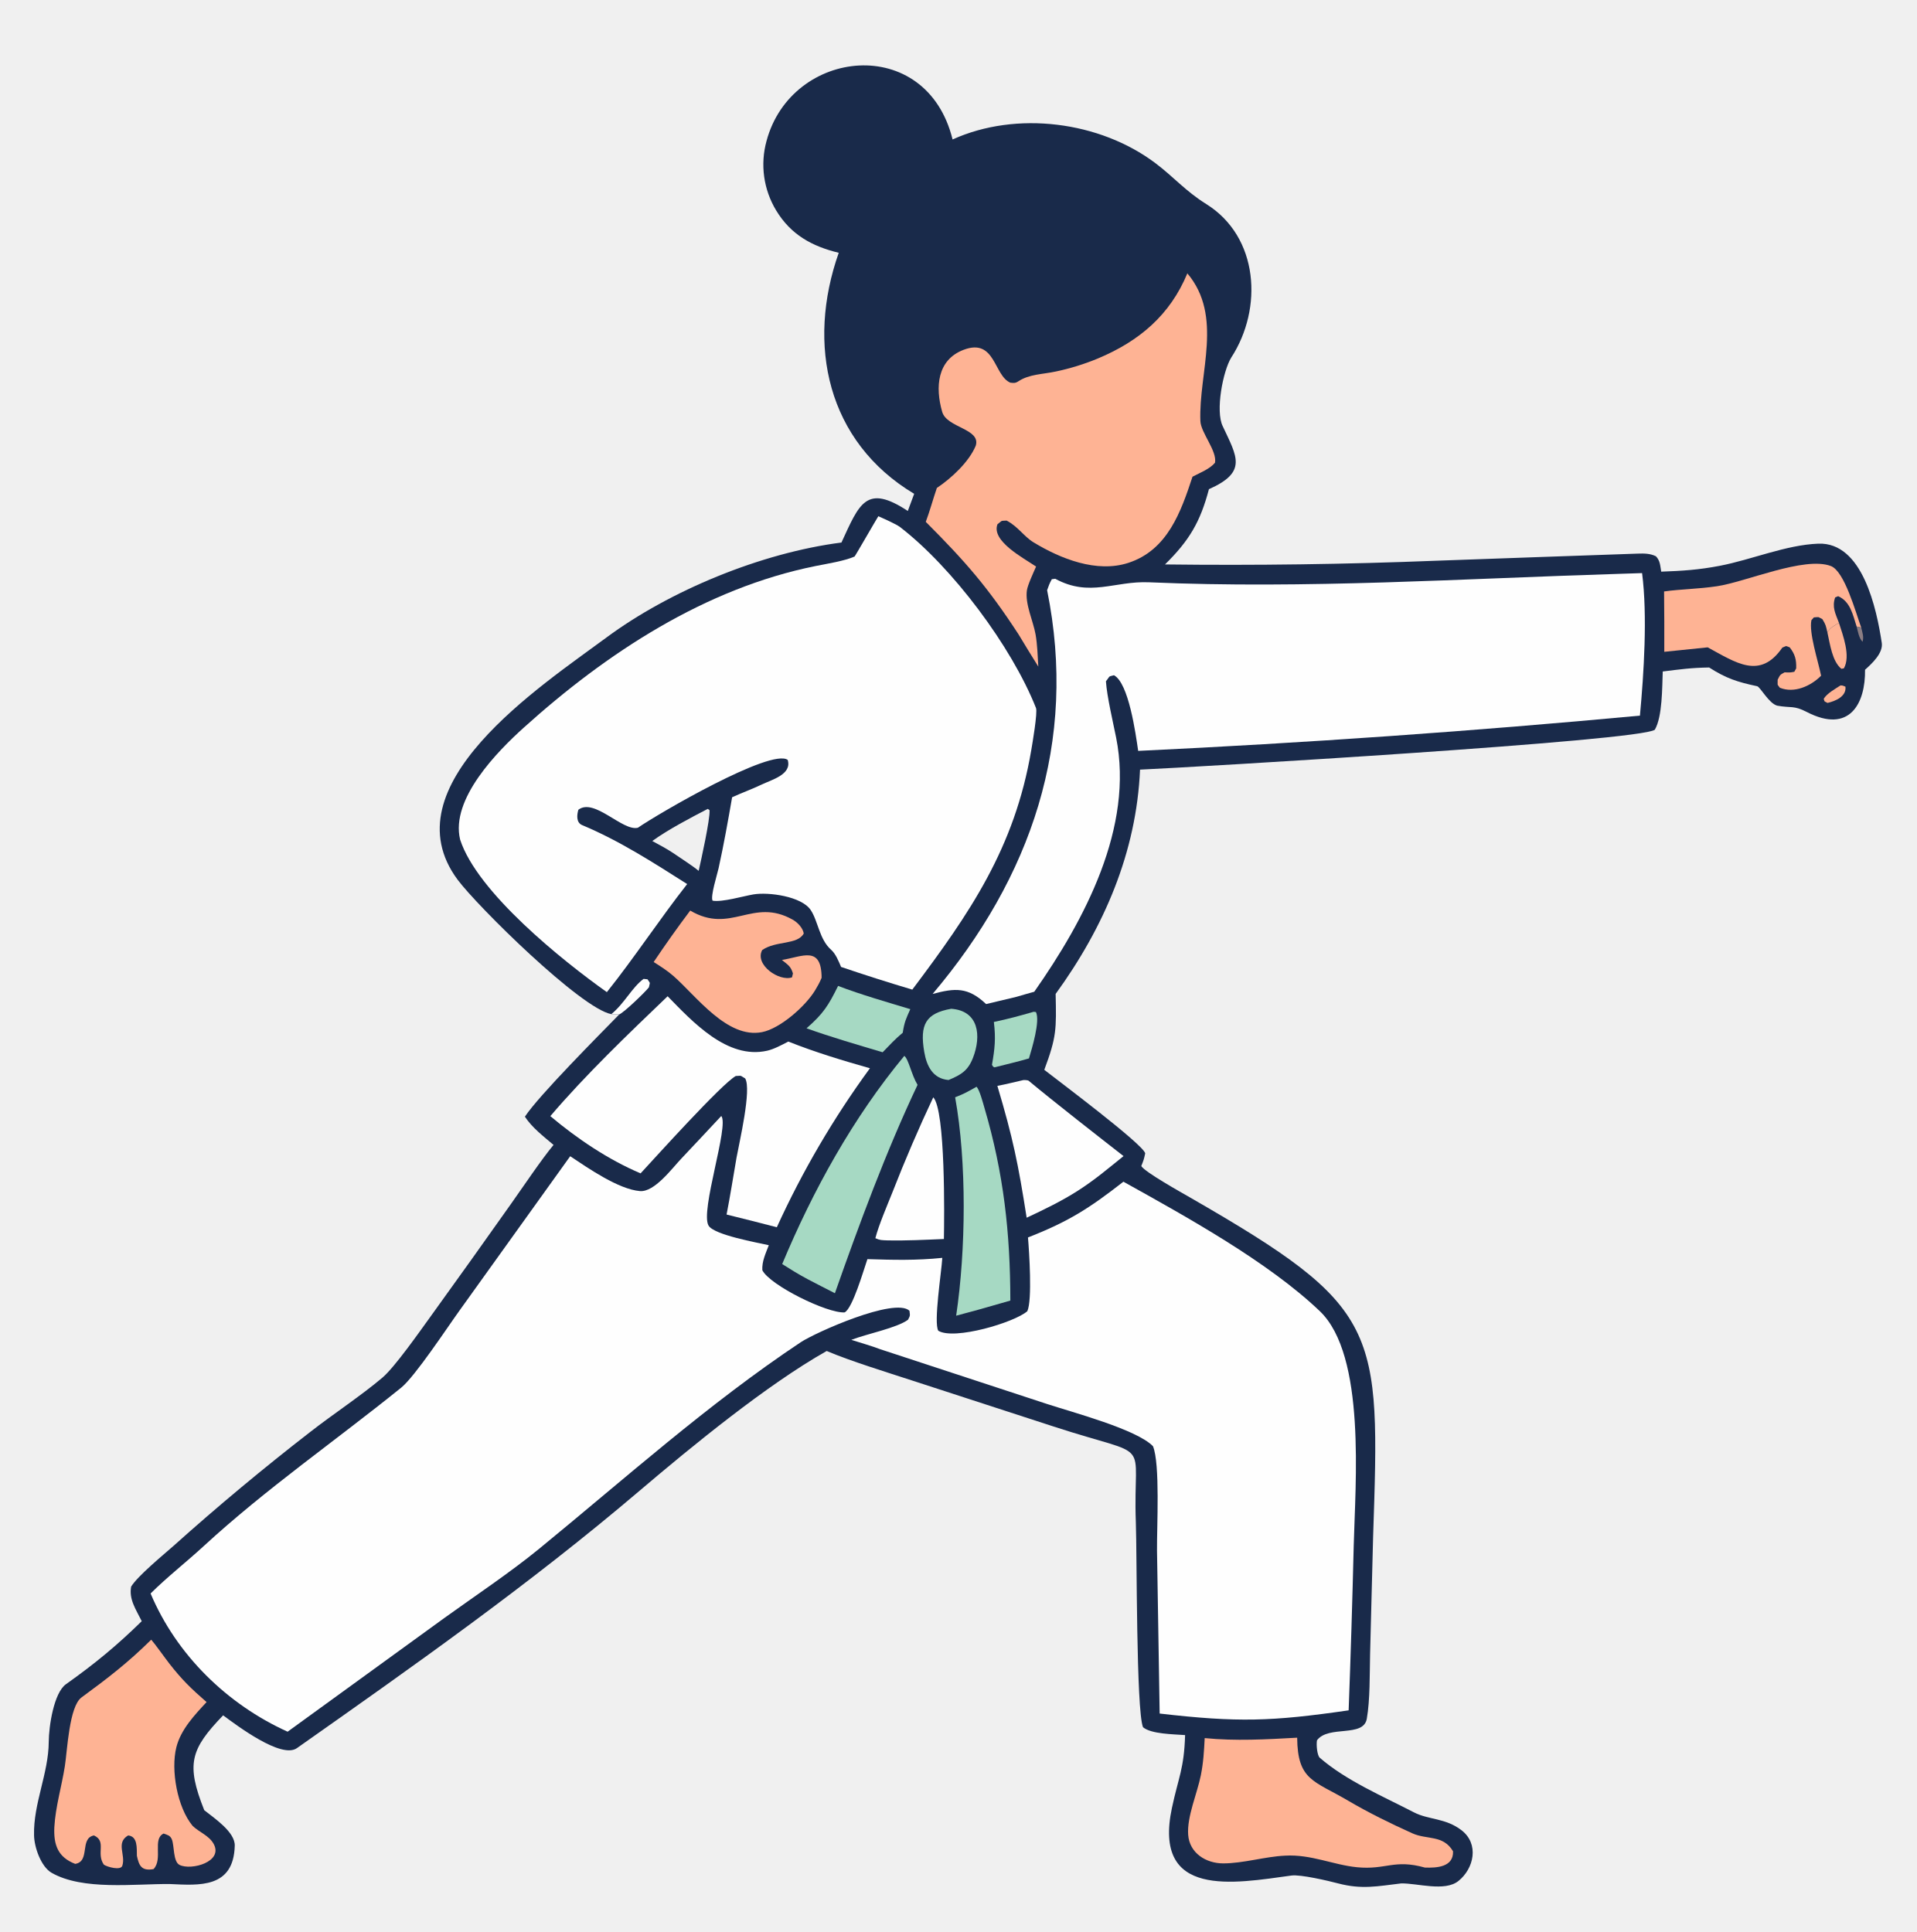
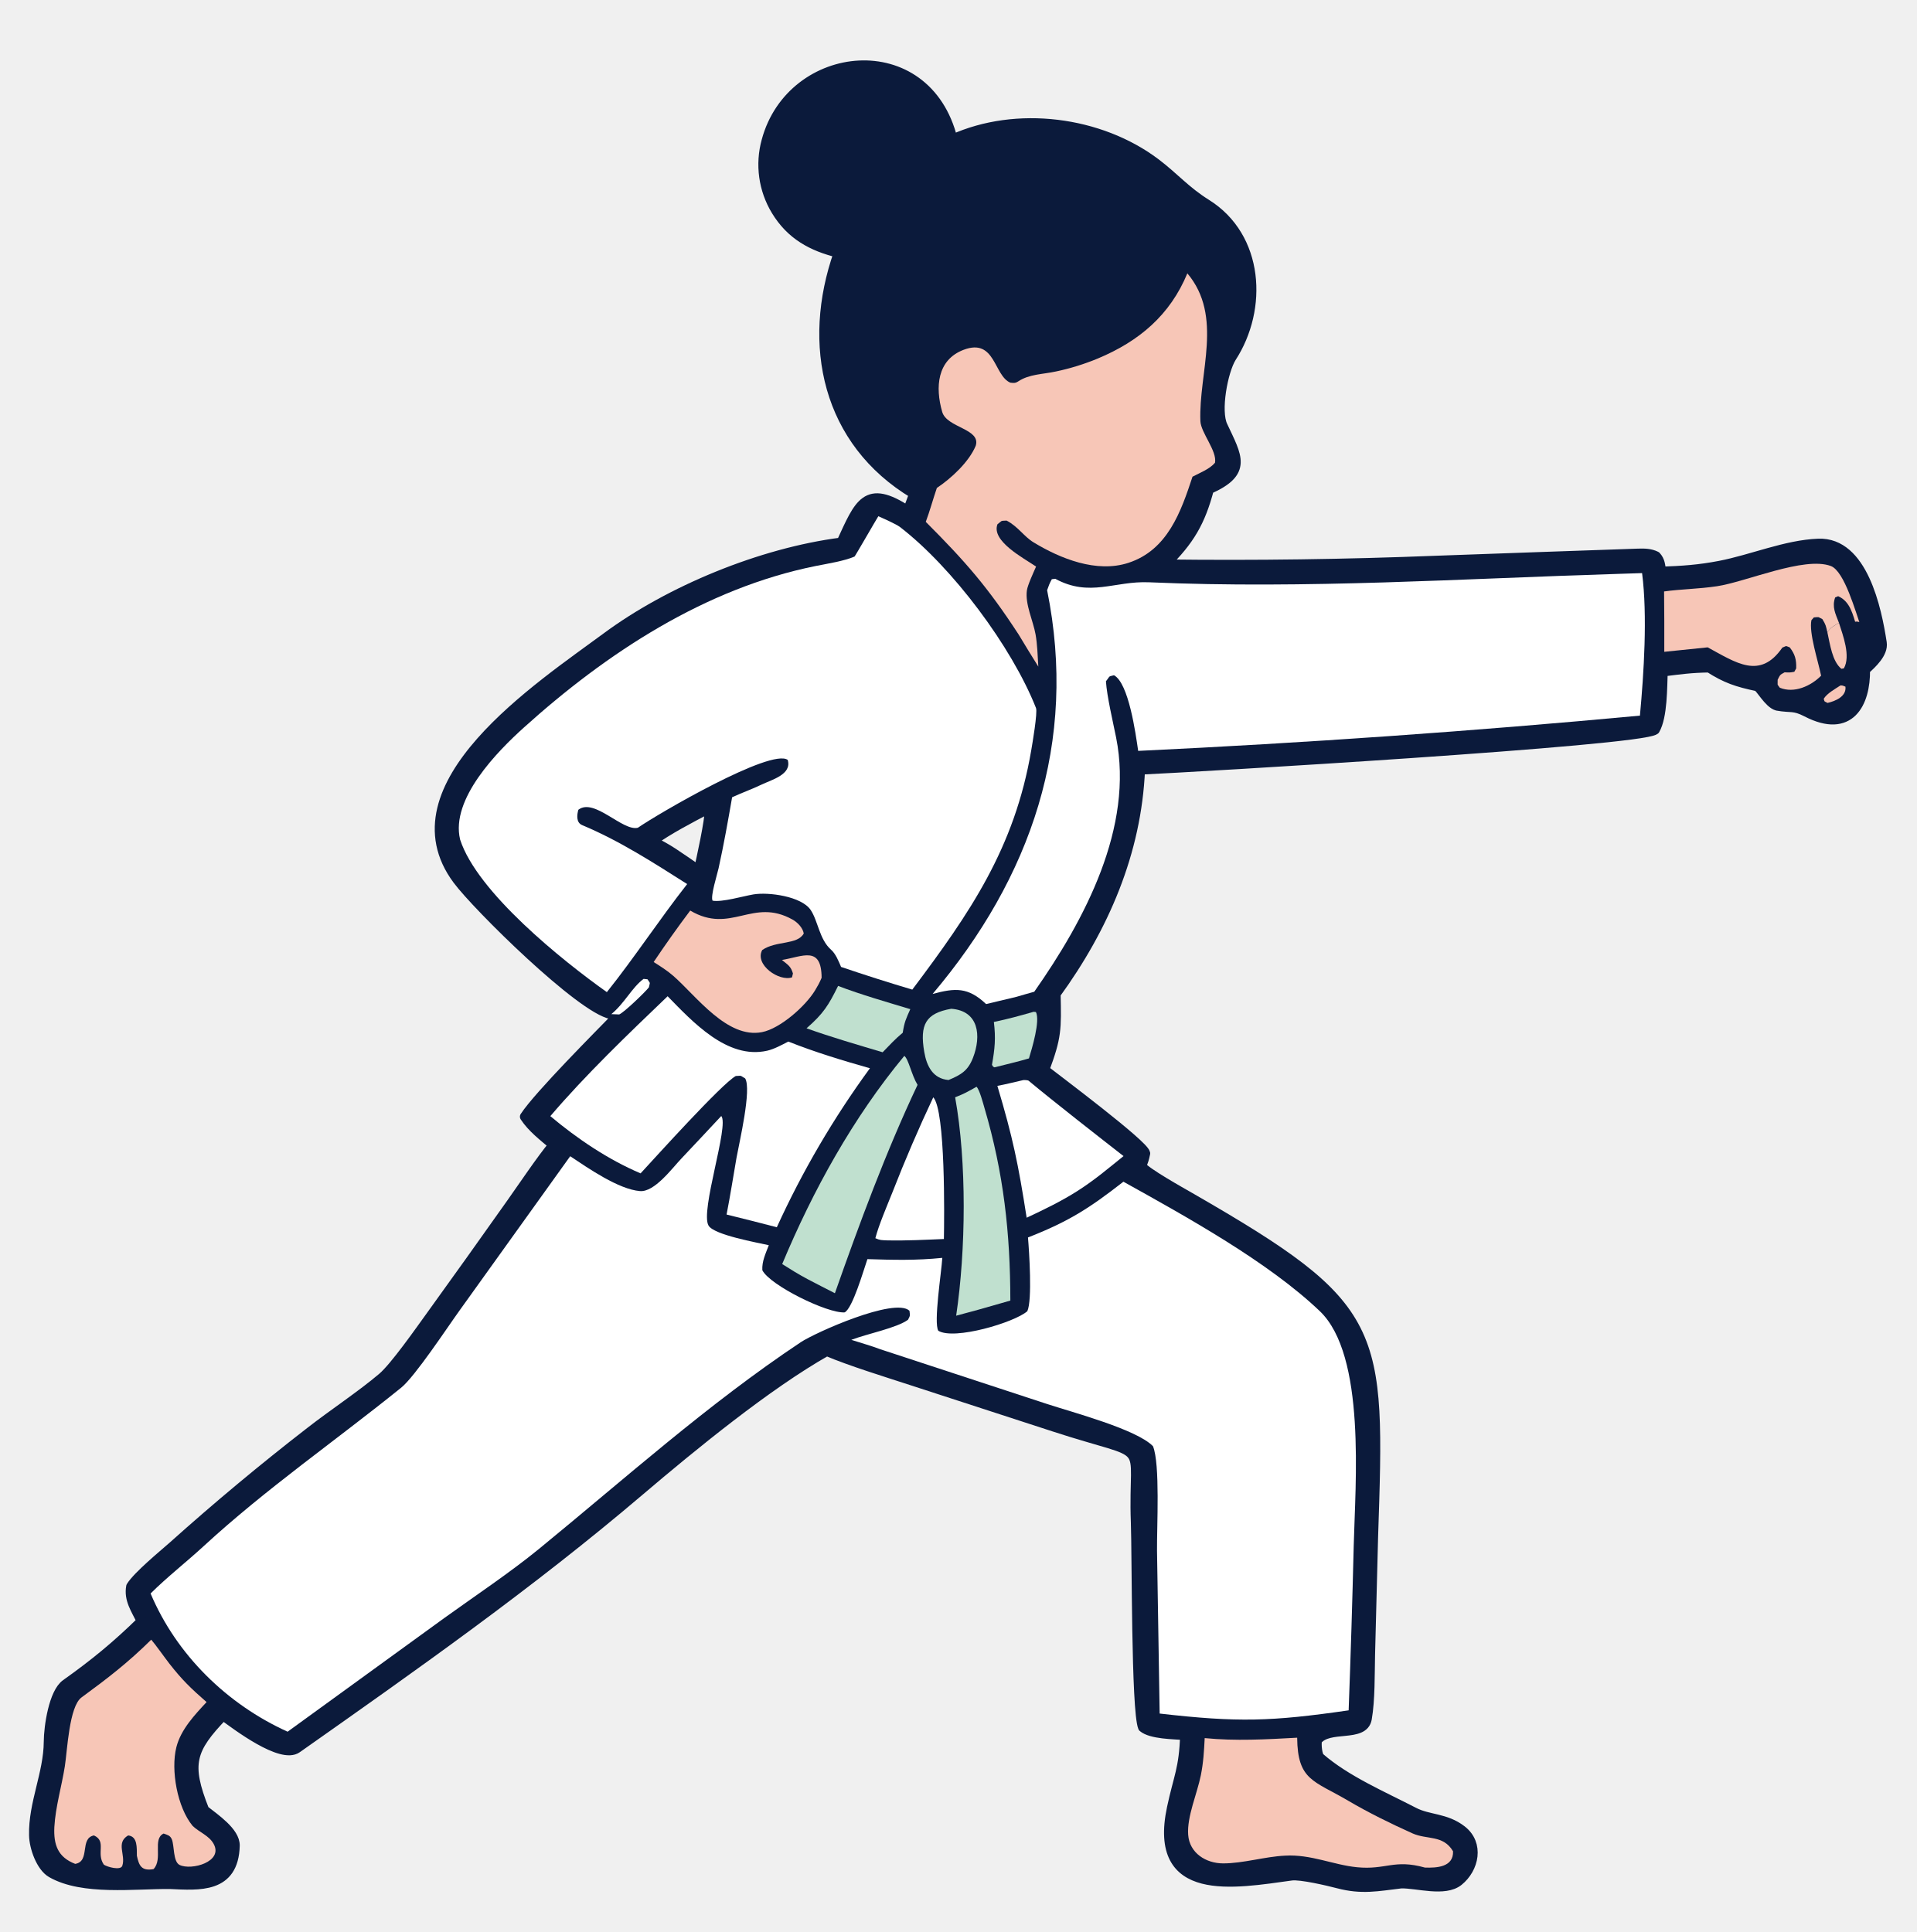
<svg xmlns="http://www.w3.org/2000/svg" viewBox="247.9 195.6 576.5 581.3">
-   <path fill="#192A4A" d="M500.2 271.66C492.211 269.715 485.823 266.27 481.382 258.926C477.576 252.649 476.527 245.08 478.482 238.004C485.982 210.026 526.569 205.617 534.445 237.561C553.67 228.853 578.735 232.086 595.456 244.689C600.974 248.849 604.494 253.09 610.743 256.988C626.612 266.887 627.84 288.446 618.283 303.165C615.773 307.215 613.448 319.29 615.711 323.839C620.01 333.047 623.196 337.622 611.557 342.783C608.97 352.597 605.678 358.205 598.343 365.428C625.531 365.761 652.724 365.389 679.893 364.313C700.094 363.62 720.353 362.835 740.559 362.173C742.486 362.11 744.308 362.117 746.028 362.976C747.299 364.355 747.284 365.705 747.606 367.599C753.921 367.378 758.949 367.047 765.23 365.838C774.898 363.978 785.093 359.558 794.857 359.178C808.244 358.659 812.418 378.946 813.953 389.017C814.424 392.103 810.968 395.27 808.922 397.115C809.067 407.211 804.305 416.499 791.393 409.819C787.428 407.768 786.741 408.686 782.508 407.923C779.946 407.233 777.415 402.269 776.453 402.065C770.502 400.802 767.126 399.71 762.021 396.434C756.481 396.526 753.488 396.968 748.066 397.64C747.875 402.358 747.996 411.178 745.686 415.155C741.422 418.554 606.596 426.469 590.834 427.166C589.755 452.053 579.965 474.653 565.444 494.653C565.676 505.292 565.748 507.528 562.033 517.491C566.376 520.889 591.822 539.938 592.388 542.618C592.009 544.417 591.895 544.72 591.207 546.441C592.274 548.261 603.321 554.424 605.871 555.892C663.533 589.095 663.029 595.015 660.94 658.113L660.033 693.394C659.892 699.367 660.047 707.01 659.047 712.734C658.041 718.492 647.521 714.573 644.061 719.224C643.81 720.606 644.119 723.745 644.878 724.453C652.772 731.33 663.862 736.053 673.244 740.909C677.639 743.184 682.732 742.565 687.547 746.289C692.901 750.429 691.293 757.791 686.609 761.55C682.488 764.857 674.255 762.193 669.396 762.279C662.176 763.13 657.589 764.167 650.401 762.273C647.458 761.498 639.124 759.536 636.383 759.911C619.166 762.27 594.602 766.932 600.426 739.567C602.399 730.294 604.079 727.838 604.389 717.65C600.928 717.387 594.178 717.363 591.725 715.283C589.655 710.107 589.926 663.2 589.57 653.645C588.593 627.45 595.524 634.837 564.899 624.834L522.152 610.927C514.594 608.456 503.719 605.12 496.578 602.084C478.641 612.214 456.102 630.68 440.109 644.288C407.215 672.278 372.482 696.737 337.228 721.568C332.538 724.925 319.05 714.67 315.015 711.712C305.197 721.933 303.8 726.327 309.342 740.25C312.497 742.75 318.627 746.851 318.517 750.932C318.17 763.832 307.79 762.862 298.996 762.467C288.387 762.369 272.821 764.48 263.409 759.076C260.246 757.26 258.192 751.394 258.144 747.78C257.903 738.293 262.507 729.179 262.562 719.696C262.589 715.029 264.086 704.943 267.744 702.344C276.347 696.233 282.944 690.818 290.537 683.382C288.742 679.744 286.647 676.821 287.351 672.97C289.367 669.734 296.815 663.616 300.02 660.79C313.37 648.828 327.144 637.348 341.314 626.372C348.062 621.11 356.676 615.415 362.927 610.11C366.676 606.928 374.206 596.138 377.435 591.687C385.567 580.419 393.642 569.11 401.66 557.76C405.045 552.994 410.855 544.333 414.414 540.082C411.372 537.498 407.967 534.899 405.794 531.587C409.996 525.185 428.263 506.89 434.165 500.825L431.799 500.733C422.694 499.083 391.488 468.286 385.537 460.261C364.592 432.019 410.391 402.166 430.398 387.362C449.35 373.34 476.812 361.941 501.013 358.836C506.42 347.128 508.438 341.085 520.978 349.34L522.89 344.182C496.681 328.476 490.451 299.27 500.2 271.66ZM444.115 448.646C446.192 449.777 448.243 450.842 450.218 452.144C452.235 453.524 456.343 456.173 458.067 457.625C458.785 454.447 461.533 442.101 461.341 439.36L460.798 438.974C455.613 441.675 448.784 445.241 444.115 448.646Z" />
-   <path fill="#FEFEFE" d="M431.799 500.733C435.835 497.387 437.958 492.765 441.494 490.128L442.67 490.248C443.596 491.7 443.439 490.924 443.093 492.664C441.999 494.095 435.599 500.25 434.165 500.825L431.799 500.733Z" />
-   <path fill="#FEFEFE" d="M464.863 531.385C467.317 534.139 458.441 560.026 461.044 564.37C462.733 567.188 475.808 569.489 479.161 570.256C478.192 572.836 477.069 575.093 477.216 577.785C479.502 582.309 496.754 590.814 501.978 590.472C504.373 589.248 507.667 577.789 508.824 574.449C516.628 574.688 523.516 574.875 531.354 574.065C531.091 578.425 528.693 593.573 530.148 595.995C534.907 598.913 553.046 593.513 556.929 590.113C558.455 586.783 557.489 572.174 557.124 567.926C569.346 563.142 575.533 559.179 585.834 551.15C604.889 561.756 629.362 575.263 644.902 590.09C658.862 603.409 655.574 641.986 655.109 660.692C654.711 677.201 654.202 693.706 653.583 710.208C630.352 713.573 620.272 713.879 596.735 711.172L595.939 662.157C595.867 655.014 596.912 636.008 594.72 630.725C589.76 625.646 570.629 620.575 562.9 618.043L512.685 601.556C510.471 600.68 506.378 599.506 503.979 598.731C508.828 596.881 517.684 595.156 521.04 592.683C521.733 591.38 521.655 591.458 521.472 589.975C517.037 585.848 493.094 596.573 488.788 599.438C460.891 618.003 435.83 640.537 409.95 661.702C401.306 668.771 390.697 675.84 381.571 682.414L334.415 716.635C316.208 708.377 301.012 693.549 293.198 675.05C298.147 670.125 304.025 665.535 309.19 660.779C327.916 643.535 348.899 629.024 368.569 613.134C372.731 609.772 382.41 595.071 386.168 589.857L419.419 543.488C424.895 547.124 433.95 553.43 440.395 553.975C444.778 554.345 450.054 547.136 452.889 544.154C456.837 539.999 460.89 535.622 464.863 531.385Z" />
-   <path fill="#FEFEFE" d="M512.109 350.927C513.189 351.403 517.44 353.258 518.636 354.179C534.407 366.329 552.212 390.132 559.535 408.619C560.063 409.954 558.431 419.431 558.11 421.318C553.107 450.803 539.606 470.362 522.327 493.354C515.143 491.216 508 488.941 500.902 486.531C500.173 484.8 499.269 482.567 497.907 481.37C494.352 478.243 493.995 472.734 491.756 469.393C489.009 465.294 479.11 463.936 474.522 464.712C471.479 465.226 465.079 467.123 462.251 466.593C461.544 465.312 463.641 458.736 464.067 456.795C465.623 449.712 466.888 442.626 468.126 435.484C470.999 434.152 474.058 433.072 476.884 431.714C480.06 430.189 486.18 428.631 484.849 424.238C479.859 420.646 445.998 440.351 439.787 444.647C435.199 445.826 426.653 435.543 421.877 439.241C421.442 440.72 421.151 443.077 423.009 443.856C434.299 448.593 444.318 455.072 454.606 461.597C446.219 472.289 438.766 483.696 430.447 494.114C417.176 484.702 391.44 464.078 386.311 448.222C383.338 435.965 397.684 421.541 405.425 414.556C430.332 392.079 460.048 372.565 493.34 365.885C496.631 365.224 501.969 364.388 504.957 363.051C505.115 362.98 511.551 351.771 512.109 350.927Z" />
-   <path fill="#FEFEFE" d="M735.214 368.25L741.851 368.036C743.505 380.825 742.387 398.124 741.205 410.918C690.982 415.601 640.659 419.139 590.274 421.527C589.51 416.271 587.431 401.146 582.996 398.766C581.13 399.265 581.992 398.806 580.573 400.592C580.891 405.234 582.659 412.626 583.638 417.521C589.031 444.491 574.208 472.336 559.014 493.995C557.23 494.475 555.399 495.027 553.616 495.537L544.527 497.705C539.095 492.551 535.229 492.84 528.438 494.66C558.1 459.572 572.14 418.865 562.883 373.184C563.401 371.727 563.547 371.268 564.296 369.873L565.323 369.743C575.743 375.389 583.109 370.343 593.559 370.799C640.763 372.858 687.978 369.683 735.214 368.25Z" />
-   <path fill="#FEB394" d="M605.065 277.846C615.958 290.778 608.418 307.784 608.987 322.296C609.124 325.815 614.049 331.252 613.383 334.833C611.804 336.716 608.932 337.816 606.616 339.029C603.15 349.54 599.156 361.102 587.314 364.956C577.759 368.065 566.881 363.704 558.75 358.75C555.94 357.038 554.065 353.969 550.694 352.233C548.727 352.368 549.631 352.068 547.948 353.335C546.012 358.376 555.77 363.495 559.564 366.064C558.839 367.714 557.03 371.605 556.798 373.234C556.209 377.383 558.682 382.387 559.409 386.483C559.928 389.406 560.063 393.151 560.233 396.165C558.227 392.966 556.253 389.748 554.311 386.51C545.05 372.285 538.352 364.599 526.38 352.613C527.508 349.663 528.615 345.605 529.718 342.408C533.991 339.577 539.398 334.594 541.415 329.696C542.994 324.574 532.711 324.329 531.326 319.544C529.168 312.089 529.793 303.872 537.768 300.848C547.326 297.225 546.825 308.657 551.825 310.74C552.859 310.848 553.323 310.927 554.229 310.329C557.543 308.138 561.555 308.243 565.593 307.359C569.885 306.45 574.085 305.147 578.138 303.466C590.605 298.249 599.871 290.386 605.065 277.846Z" />
-   <path fill="#FEFEFE" d="M448.728 495.351C456.219 503.003 466.677 514.454 478.677 511.737C480.752 511.267 483.12 509.974 485.035 508.984C493.086 512.186 501.26 514.651 509.581 517.018C498.645 531.972 489.261 548 481.574 564.856C476.546 563.542 471.508 562.267 466.461 561.03C467.55 555.48 468.483 549.491 469.46 543.887C470.291 539.308 474.04 523.382 472.053 520.077C470.294 519.064 471.207 519.278 469.229 519.347C464.99 521.696 445.201 543.666 440.593 548.643C430.806 544.476 421.569 538.24 413.444 531.423C424.074 518.963 436.867 506.71 448.728 495.351Z" />
-   <path fill="#FEB394" d="M293.39 688.946C294.572 690.275 297.559 694.502 298.844 696.145C302.728 701.114 305.317 703.586 310.041 707.724C306.52 711.52 302.294 715.937 300.946 721.322C299.233 728.168 301.222 739.413 305.85 744.978C307.824 746.885 310.739 747.857 312.136 750.332C315.219 755.796 305.406 758.461 301.913 756.717C299.922 755.722 300.371 750.872 299.586 749.015C299.073 747.803 298.265 747.709 297.114 747.276C293.669 748.909 296.991 754.919 294.09 757.972C290.434 758.639 289.7 756.885 289.075 753.965C289.031 751.585 289.331 748.135 286.441 747.847C282.653 750.077 285.79 753.678 284.689 756.977C284.196 758.453 280.204 757.356 279.144 756.644C276.747 753.195 280.055 749.622 276.158 747.843C271.763 748.701 275.141 755.667 270.522 756.404C265.289 754.4 264 750.641 264.248 745.337C264.6 739.191 266.448 733.117 267.409 727.004C268.145 722.319 268.703 709.05 272.408 706.335C280.326 700.531 286.384 695.872 293.39 688.946Z" />
-   <path fill="#FEB394" d="M610.281 718.557C619.527 719.482 628.851 718.952 638.099 718.437C638.219 731.346 643.102 731.307 653.46 737.407C659.573 741.007 666.322 744.316 672.777 747.22C677.164 749.193 682.03 747.606 684.987 752.617C685.164 757.423 680.009 757.635 676.518 757.515C667.242 754.912 664.825 758.272 656.098 757.415C648.974 756.715 642.222 753.473 634.48 753.927C628.388 754.204 621.874 756.267 615.82 756.256C610.663 756.248 605.7 753.153 605.31 747.635C604.922 742.158 608.031 735.209 609.128 729.722C609.896 725.885 610.084 722.441 610.281 718.557Z" />
-   <path fill="#FEB394" d="M748.468 373.556C753.598 372.839 758.686 372.833 764.401 371.982C773.078 370.689 790.671 362.908 798.633 365.905C802.759 367.457 806.112 379.88 807.772 384.432L806.391 384.115C805.251 380.601 804.519 376.587 800.828 374.98L799.927 375.36C798.923 378.257 800.015 380.221 801.072 383C799.575 383.922 798.432 384.389 797.602 385.908C797.136 383.878 797.142 383.619 796.082 381.881C794.492 381.084 795.312 381.255 793.525 381.365L792.79 382.203C791.999 385.995 794.774 394.374 795.705 398.905C792.615 402.035 787.581 404.298 783.282 402.521C782.336 401.233 782.689 401.953 782.634 400.124C783.387 398.635 783.271 398.67 784.724 397.891C786.134 397.948 786.283 397.994 787.647 397.725L788.208 396.703C788.292 394.081 787.872 392.46 786.265 390.383C784.819 389.863 785.538 389.87 784.04 390.457C777.324 400.177 770.132 394.994 761.579 390.375L748.529 391.718C748.552 385.664 748.532 379.61 748.468 373.556Z" />
-   <path fill="#FEB394" d="M455.524 469.572C467.807 476.816 474.235 465.564 486.284 472.272C487.788 473.109 489.355 474.705 489.68 476.459C487.763 479.982 481.338 478.556 477.181 481.451C474.809 485.84 482.249 490.994 486.143 489.671L486.425 488.491C485.749 486.291 484.995 485.982 483.111 484.434C489.328 483.429 494.998 480.011 495.048 489.802C494.367 491.394 493.981 492.081 493.088 493.566C490.223 498.33 482.601 505.073 477.121 506.148C466.656 508.201 457.374 495.309 450.472 489.254C448.657 487.662 446.563 486.34 444.532 485.05C448.054 479.791 451.72 474.63 455.524 469.572Z" />
-   <path fill="#A6D9C3" d="M519.925 513.294C521.208 514.261 522.078 519 523.907 522.016C514.431 542.032 506.381 563.851 499.044 584.706C496.307 583.337 493.555 581.881 490.833 580.473C488.025 578.969 485.879 577.64 483.19 575.929C492.458 553.723 504.536 531.864 519.925 513.294Z" />
-   <path fill="#FEFEFE" d="M555.695 520.581C556.023 520.521 557.125 520.609 557.291 520.747C564.555 526.82 579.241 538.282 585.868 543.447C581.06 547.321 577.258 550.581 572.026 553.929C567.157 557.034 561.945 559.543 556.727 561.988C554.185 545.733 552.599 537.999 547.919 522.315C550.425 521.852 553.188 521.154 555.695 520.581Z" />
-   <path fill="#A6D9C3" d="M541.652 522.583C542.569 523.498 543.598 527.475 544.031 528.945C549.819 548.585 551.794 566.571 551.821 586.92L542.122 589.684L535.522 591.467C538.454 571.71 538.747 545.332 535.214 525.754C537.906 524.719 539.195 523.975 541.652 522.583Z" />
-   <path fill="#FEFEFE" d="M528.637 525.756C532.342 529.77 531.954 561.968 531.832 568.394C526.089 568.633 520.468 568.93 514.716 568.803C513.18 568.728 512.636 568.802 511.215 568.151C512.221 564.228 514.816 558.198 516.376 554.282C520.14 544.638 524.229 535.124 528.637 525.756Z" />
-   <path fill="#A6D9C3" d="M500.003 492.243C506.945 494.899 514.571 497.064 521.724 499.233C520.419 502.191 519.973 503.004 519.451 506.331C517.252 508.136 515.376 510.164 513.403 512.207C505.775 509.921 497.996 507.682 490.512 504.995C495.55 500.603 497.104 498.125 500.003 492.243Z" />
-   <path fill="#A6D9C3" d="M534.038 499.118C542.33 499.722 543.165 507.227 540.574 513.891C539.058 517.788 536.973 518.987 533.234 520.555C528.508 520.156 526.652 516.361 525.924 512.116C524.509 503.869 526.365 500.471 534.038 499.118Z" />
-   <path fill="#A6D9C3" d="M558.821 500.028L559.519 500.098C560.849 502.809 558.298 511.126 557.419 514.055C554.228 515.008 550.35 515.899 547.076 516.74C546.475 516.477 546.77 516.686 546.289 515.992C547.162 511.06 547.462 508.025 546.864 503.088C551.149 502.191 554.602 501.243 558.821 500.028Z" />
-   <path fill="#FEB394" d="M797.602 385.908C798.432 384.389 799.575 383.922 801.072 383C802.243 386.692 804.674 392.986 802.547 396.698L801.801 396.831C799.045 394.597 798.4 389.455 797.602 385.908Z" />
-   <path fill="#FEB394" d="M801.537 401.831C802.291 401.83 802.266 401.926 803.023 402.202C803.379 405.15 799.999 406.559 797.637 407.097C796.529 406.471 796.837 406.932 796.489 405.844C797.55 404.176 799.814 402.96 801.537 401.831Z" />
-   <path fill="#8C7E83" d="M806.391 384.115L807.772 384.432C808.141 386.008 808.618 387.187 808.174 388.703C807.072 387.6 806.801 385.696 806.391 384.115Z" />
+   <path fill="#0B1A3B" stroke="#0B1A3B" stroke-width="3" stroke-linecap="round" stroke-linejoin="round" d="M500.2 271.66C492.211 269.715 485.823 266.27 481.382 258.926C477.576 252.649 476.527 245.08 478.482 238.004C485.982 210.026 526.569 205.617 534.445 237.561C553.67 228.853 578.735 232.086 595.456 244.689C600.974 248.849 604.494 253.09 610.743 256.988C626.612 266.887 627.84 288.446 618.283 303.165C615.773 307.215 613.448 319.29 615.711 323.839C620.01 333.047 623.196 337.622 611.557 342.783C608.97 352.597 605.678 358.205 598.343 365.428C625.531 365.761 652.724 365.389 679.893 364.313C700.094 363.62 720.353 362.835 740.559 362.173C742.486 362.11 744.308 362.117 746.028 362.976C747.299 364.355 747.284 365.705 747.606 367.599C753.921 367.378 758.949 367.047 765.23 365.838C774.898 363.978 785.093 359.558 794.857 359.178C808.244 358.659 812.418 378.946 813.953 389.017C814.424 392.103 810.968 395.27 808.922 397.115C809.067 407.211 804.305 416.499 791.393 409.819C787.428 407.768 786.741 408.686 782.508 407.923C779.946 407.233 777.415 402.269 776.453 402.065C770.502 400.802 767.126 399.71 762.021 396.434C756.481 396.526 753.488 396.968 748.066 397.64C747.875 402.358 747.996 411.178 745.686 415.155C741.422 418.554 606.596 426.469 590.834 427.166C589.755 452.053 579.965 474.653 565.444 494.653C565.676 505.292 565.748 507.528 562.033 517.491C566.376 520.889 591.822 539.938 592.388 542.618C592.009 544.417 591.895 544.72 591.207 546.441C592.274 548.261 603.321 554.424 605.871 555.892C663.533 589.095 663.029 595.015 660.94 658.113L660.033 693.394C659.892 699.367 660.047 707.01 659.047 712.734C658.041 718.492 647.521 714.573 644.061 719.224C643.81 720.606 644.119 723.745 644.878 724.453C652.772 731.33 663.862 736.053 673.244 740.909C677.639 743.184 682.732 742.565 687.547 746.289C692.901 750.429 691.293 757.791 686.609 761.55C682.488 764.857 674.255 762.193 669.396 762.279C662.176 763.13 657.589 764.167 650.401 762.273C647.458 761.498 639.124 759.536 636.383 759.911C619.166 762.27 594.602 766.932 600.426 739.567C602.399 730.294 604.079 727.838 604.389 717.65C600.928 717.387 594.178 717.363 591.725 715.283C589.655 710.107 589.926 663.2 589.57 653.645C588.593 627.45 595.524 634.837 564.899 624.834L522.152 610.927C514.594 608.456 503.719 605.12 496.578 602.084C478.641 612.214 456.102 630.68 440.109 644.288C407.215 672.278 372.482 696.737 337.228 721.568C332.538 724.925 319.05 714.67 315.015 711.712C305.197 721.933 303.8 726.327 309.342 740.25C312.497 742.75 318.627 746.851 318.517 750.932C318.17 763.832 307.79 762.862 298.996 762.467C288.387 762.369 272.821 764.48 263.409 759.076C260.246 757.26 258.192 751.394 258.144 747.78C257.903 738.293 262.507 729.179 262.562 719.696C262.589 715.029 264.086 704.943 267.744 702.344C276.347 696.233 282.944 690.818 290.537 683.382C288.742 679.744 286.647 676.821 287.351 672.97C289.367 669.734 296.815 663.616 300.02 660.79C313.37 648.828 327.144 637.348 341.314 626.372C348.062 621.11 356.676 615.415 362.927 610.11C366.676 606.928 374.206 596.138 377.435 591.687C385.567 580.419 393.642 569.11 401.66 557.76C405.045 552.994 410.855 544.333 414.414 540.082C411.372 537.498 407.967 534.899 405.794 531.587C409.996 525.185 428.263 506.89 434.165 500.825L431.799 500.733C422.694 499.083 391.488 468.286 385.537 460.261C364.592 432.019 410.391 402.166 430.398 387.362C449.35 373.34 476.812 361.941 501.013 358.836C506.42 347.128 508.438 341.085 520.978 349.34L522.89 344.182C496.681 328.476 490.451 299.27 500.2 271.66ZM444.115 448.646C446.192 449.777 448.243 450.842 450.218 452.144C452.235 453.524 456.343 456.173 458.067 457.625C458.785 454.447 461.533 442.101 461.341 439.36L460.798 438.974C455.613 441.675 448.784 445.241 444.115 448.646Z" />
+   <path fill="#FFFFFF" d="M431.799 500.733C435.835 497.387 437.958 492.765 441.494 490.128L442.67 490.248C443.596 491.7 443.439 490.924 443.093 492.664C441.999 494.095 435.599 500.25 434.165 500.825L431.799 500.733Z" />
+   <path fill="#FFFFFF" d="M464.863 531.385C467.317 534.139 458.441 560.026 461.044 564.37C462.733 567.188 475.808 569.489 479.161 570.256C478.192 572.836 477.069 575.093 477.216 577.785C479.502 582.309 496.754 590.814 501.978 590.472C504.373 589.248 507.667 577.789 508.824 574.449C516.628 574.688 523.516 574.875 531.354 574.065C531.091 578.425 528.693 593.573 530.148 595.995C534.907 598.913 553.046 593.513 556.929 590.113C558.455 586.783 557.489 572.174 557.124 567.926C569.346 563.142 575.533 559.179 585.834 551.15C604.889 561.756 629.362 575.263 644.902 590.09C658.862 603.409 655.574 641.986 655.109 660.692C654.711 677.201 654.202 693.706 653.583 710.208C630.352 713.573 620.272 713.879 596.735 711.172L595.939 662.157C595.867 655.014 596.912 636.008 594.72 630.725C589.76 625.646 570.629 620.575 562.9 618.043L512.685 601.556C510.471 600.68 506.378 599.506 503.979 598.731C508.828 596.881 517.684 595.156 521.04 592.683C521.733 591.38 521.655 591.458 521.472 589.975C517.037 585.848 493.094 596.573 488.788 599.438C460.891 618.003 435.83 640.537 409.95 661.702C401.306 668.771 390.697 675.84 381.571 682.414L334.415 716.635C316.208 708.377 301.012 693.549 293.198 675.05C298.147 670.125 304.025 665.535 309.19 660.779C327.916 643.535 348.899 629.024 368.569 613.134C372.731 609.772 382.41 595.071 386.168 589.857L419.419 543.488C424.895 547.124 433.95 553.43 440.395 553.975C444.778 554.345 450.054 547.136 452.889 544.154C456.837 539.999 460.89 535.622 464.863 531.385Z" />
+   <path fill="#FFFFFF" d="M512.109 350.927C513.189 351.403 517.44 353.258 518.636 354.179C534.407 366.329 552.212 390.132 559.535 408.619C560.063 409.954 558.431 419.431 558.11 421.318C553.107 450.803 539.606 470.362 522.327 493.354C515.143 491.216 508 488.941 500.902 486.531C500.173 484.8 499.269 482.567 497.907 481.37C494.352 478.243 493.995 472.734 491.756 469.393C489.009 465.294 479.11 463.936 474.522 464.712C471.479 465.226 465.079 467.123 462.251 466.593C461.544 465.312 463.641 458.736 464.067 456.795C465.623 449.712 466.888 442.626 468.126 435.484C470.999 434.152 474.058 433.072 476.884 431.714C480.06 430.189 486.18 428.631 484.849 424.238C479.859 420.646 445.998 440.351 439.787 444.647C435.199 445.826 426.653 435.543 421.877 439.241C421.442 440.72 421.151 443.077 423.009 443.856C434.299 448.593 444.318 455.072 454.606 461.597C446.219 472.289 438.766 483.696 430.447 494.114C417.176 484.702 391.44 464.078 386.311 448.222C383.338 435.965 397.684 421.541 405.425 414.556C430.332 392.079 460.048 372.565 493.34 365.885C496.631 365.224 501.969 364.388 504.957 363.051C505.115 362.98 511.551 351.771 512.109 350.927Z" />
+   <path fill="#FFFFFF" d="M735.214 368.25L741.851 368.036C743.505 380.825 742.387 398.124 741.205 410.918C690.982 415.601 640.659 419.139 590.274 421.527C589.51 416.271 587.431 401.146 582.996 398.766C581.13 399.265 581.992 398.806 580.573 400.592C580.891 405.234 582.659 412.626 583.638 417.521C589.031 444.491 574.208 472.336 559.014 493.995C557.23 494.475 555.399 495.027 553.616 495.537L544.527 497.705C539.095 492.551 535.229 492.84 528.438 494.66C558.1 459.572 572.14 418.865 562.883 373.184C563.401 371.727 563.547 371.268 564.296 369.873L565.323 369.743C575.743 375.389 583.109 370.343 593.559 370.799C640.763 372.858 687.978 369.683 735.214 368.25Z" />
+   <path fill="#F7C6B7" d="M605.065 277.846C615.958 290.778 608.418 307.784 608.987 322.296C609.124 325.815 614.049 331.252 613.383 334.833C611.804 336.716 608.932 337.816 606.616 339.029C603.15 349.54 599.156 361.102 587.314 364.956C577.759 368.065 566.881 363.704 558.75 358.75C555.94 357.038 554.065 353.969 550.694 352.233C548.727 352.368 549.631 352.068 547.948 353.335C546.012 358.376 555.77 363.495 559.564 366.064C558.839 367.714 557.03 371.605 556.798 373.234C556.209 377.383 558.682 382.387 559.409 386.483C559.928 389.406 560.063 393.151 560.233 396.165C558.227 392.966 556.253 389.748 554.311 386.51C545.05 372.285 538.352 364.599 526.38 352.613C527.508 349.663 528.615 345.605 529.718 342.408C533.991 339.577 539.398 334.594 541.415 329.696C542.994 324.574 532.711 324.329 531.326 319.544C529.168 312.089 529.793 303.872 537.768 300.848C547.326 297.225 546.825 308.657 551.825 310.74C552.859 310.848 553.323 310.927 554.229 310.329C557.543 308.138 561.555 308.243 565.593 307.359C569.885 306.45 574.085 305.147 578.138 303.466C590.605 298.249 599.871 290.386 605.065 277.846Z" />
+   <path fill="#FFFFFF" d="M448.728 495.351C456.219 503.003 466.677 514.454 478.677 511.737C480.752 511.267 483.12 509.974 485.035 508.984C493.086 512.186 501.26 514.651 509.581 517.018C498.645 531.972 489.261 548 481.574 564.856C476.546 563.542 471.508 562.267 466.461 561.03C467.55 555.48 468.483 549.491 469.46 543.887C470.291 539.308 474.04 523.382 472.053 520.077C470.294 519.064 471.207 519.278 469.229 519.347C464.99 521.696 445.201 543.666 440.593 548.643C430.806 544.476 421.569 538.24 413.444 531.423C424.074 518.963 436.867 506.71 448.728 495.351Z" />
+   <path fill="#F7C6B7" d="M293.39 688.946C294.572 690.275 297.559 694.502 298.844 696.145C302.728 701.114 305.317 703.586 310.041 707.724C306.52 711.52 302.294 715.937 300.946 721.322C299.233 728.168 301.222 739.413 305.85 744.978C307.824 746.885 310.739 747.857 312.136 750.332C315.219 755.796 305.406 758.461 301.913 756.717C299.922 755.722 300.371 750.872 299.586 749.015C299.073 747.803 298.265 747.709 297.114 747.276C293.669 748.909 296.991 754.919 294.09 757.972C290.434 758.639 289.7 756.885 289.075 753.965C289.031 751.585 289.331 748.135 286.441 747.847C282.653 750.077 285.79 753.678 284.689 756.977C284.196 758.453 280.204 757.356 279.144 756.644C276.747 753.195 280.055 749.622 276.158 747.843C271.763 748.701 275.141 755.667 270.522 756.404C265.289 754.4 264 750.641 264.248 745.337C264.6 739.191 266.448 733.117 267.409 727.004C268.145 722.319 268.703 709.05 272.408 706.335C280.326 700.531 286.384 695.872 293.39 688.946Z" />
+   <path fill="#F7C6B7" d="M610.281 718.557C619.527 719.482 628.851 718.952 638.099 718.437C638.219 731.346 643.102 731.307 653.46 737.407C659.573 741.007 666.322 744.316 672.777 747.22C677.164 749.193 682.03 747.606 684.987 752.617C685.164 757.423 680.009 757.635 676.518 757.515C667.242 754.912 664.825 758.272 656.098 757.415C648.974 756.715 642.222 753.473 634.48 753.927C628.388 754.204 621.874 756.267 615.82 756.256C610.663 756.248 605.7 753.153 605.31 747.635C604.922 742.158 608.031 735.209 609.128 729.722C609.896 725.885 610.084 722.441 610.281 718.557Z" />
+   <path fill="#F7C6B7" d="M748.468 373.556C753.598 372.839 758.686 372.833 764.401 371.982C773.078 370.689 790.671 362.908 798.633 365.905C802.759 367.457 806.112 379.88 807.772 384.432L806.391 384.115C805.251 380.601 804.519 376.587 800.828 374.98L799.927 375.36C798.923 378.257 800.015 380.221 801.072 383C799.575 383.922 798.432 384.389 797.602 385.908C797.136 383.878 797.142 383.619 796.082 381.881C794.492 381.084 795.312 381.255 793.525 381.365L792.79 382.203C791.999 385.995 794.774 394.374 795.705 398.905C792.615 402.035 787.581 404.298 783.282 402.521C782.336 401.233 782.689 401.953 782.634 400.124C783.387 398.635 783.271 398.67 784.724 397.891C786.134 397.948 786.283 397.994 787.647 397.725L788.208 396.703C788.292 394.081 787.872 392.46 786.265 390.383C784.819 389.863 785.538 389.87 784.04 390.457C777.324 400.177 770.132 394.994 761.579 390.375L748.529 391.718C748.552 385.664 748.532 379.61 748.468 373.556Z" />
+   <path fill="#F7C6B7" d="M455.524 469.572C467.807 476.816 474.235 465.564 486.284 472.272C487.788 473.109 489.355 474.705 489.68 476.459C487.763 479.982 481.338 478.556 477.181 481.451C474.809 485.84 482.249 490.994 486.143 489.671L486.425 488.491C485.749 486.291 484.995 485.982 483.111 484.434C489.328 483.429 494.998 480.011 495.048 489.802C494.367 491.394 493.981 492.081 493.088 493.566C490.223 498.33 482.601 505.073 477.121 506.148C466.656 508.201 457.374 495.309 450.472 489.254C448.657 487.662 446.563 486.34 444.532 485.05C448.054 479.791 451.72 474.63 455.524 469.572Z" />
+   <path fill="#C0E0CF" d="M519.925 513.294C521.208 514.261 522.078 519 523.907 522.016C514.431 542.032 506.381 563.851 499.044 584.706C496.307 583.337 493.555 581.881 490.833 580.473C488.025 578.969 485.879 577.64 483.19 575.929C492.458 553.723 504.536 531.864 519.925 513.294Z" />
+   <path fill="#FFFFFF" d="M555.695 520.581C556.023 520.521 557.125 520.609 557.291 520.747C564.555 526.82 579.241 538.282 585.868 543.447C581.06 547.321 577.258 550.581 572.026 553.929C567.157 557.034 561.945 559.543 556.727 561.988C554.185 545.733 552.599 537.999 547.919 522.315C550.425 521.852 553.188 521.154 555.695 520.581Z" />
+   <path fill="#C0E0CF" d="M541.652 522.583C542.569 523.498 543.598 527.475 544.031 528.945C549.819 548.585 551.794 566.571 551.821 586.92L542.122 589.684L535.522 591.467C538.454 571.71 538.747 545.332 535.214 525.754C537.906 524.719 539.195 523.975 541.652 522.583Z" />
+   <path fill="#FFFFFF" d="M528.637 525.756C532.342 529.77 531.954 561.968 531.832 568.394C526.089 568.633 520.468 568.93 514.716 568.803C513.18 568.728 512.636 568.802 511.215 568.151C512.221 564.228 514.816 558.198 516.376 554.282C520.14 544.638 524.229 535.124 528.637 525.756Z" />
+   <path fill="#C0E0CF" d="M500.003 492.243C506.945 494.899 514.571 497.064 521.724 499.233C520.419 502.191 519.973 503.004 519.451 506.331C517.252 508.136 515.376 510.164 513.403 512.207C505.775 509.921 497.996 507.682 490.512 504.995C495.55 500.603 497.104 498.125 500.003 492.243Z" />
+   <path fill="#C0E0CF" d="M534.038 499.118C542.33 499.722 543.165 507.227 540.574 513.891C539.058 517.788 536.973 518.987 533.234 520.555C528.508 520.156 526.652 516.361 525.924 512.116C524.509 503.869 526.365 500.471 534.038 499.118Z" />
+   <path fill="#C0E0CF" d="M558.821 500.028L559.519 500.098C560.849 502.809 558.298 511.126 557.419 514.055C554.228 515.008 550.35 515.899 547.076 516.74C546.475 516.477 546.77 516.686 546.289 515.992C547.162 511.06 547.462 508.025 546.864 503.088C551.149 502.191 554.602 501.243 558.821 500.028Z" />
+   <path fill="#F7C6B7" d="M797.602 385.908C798.432 384.389 799.575 383.922 801.072 383C802.243 386.692 804.674 392.986 802.547 396.698L801.801 396.831C799.045 394.597 798.4 389.455 797.602 385.908Z" />
+   <path fill="#F7C6B7" d="M801.537 401.831C802.291 401.83 802.266 401.926 803.023 402.202C803.379 405.15 799.999 406.559 797.637 407.097C796.529 406.471 796.837 406.932 796.489 405.844C797.55 404.176 799.814 402.96 801.537 401.831Z" />
+   <path fill="#0B1A3B" stroke="#0B1A3B" stroke-width="3" stroke-linecap="round" stroke-linejoin="round" d="M806.391 384.115L807.772 384.432C808.141 386.008 808.618 387.187 808.174 388.703C807.072 387.6 806.801 385.696 806.391 384.115Z" />
</svg>
